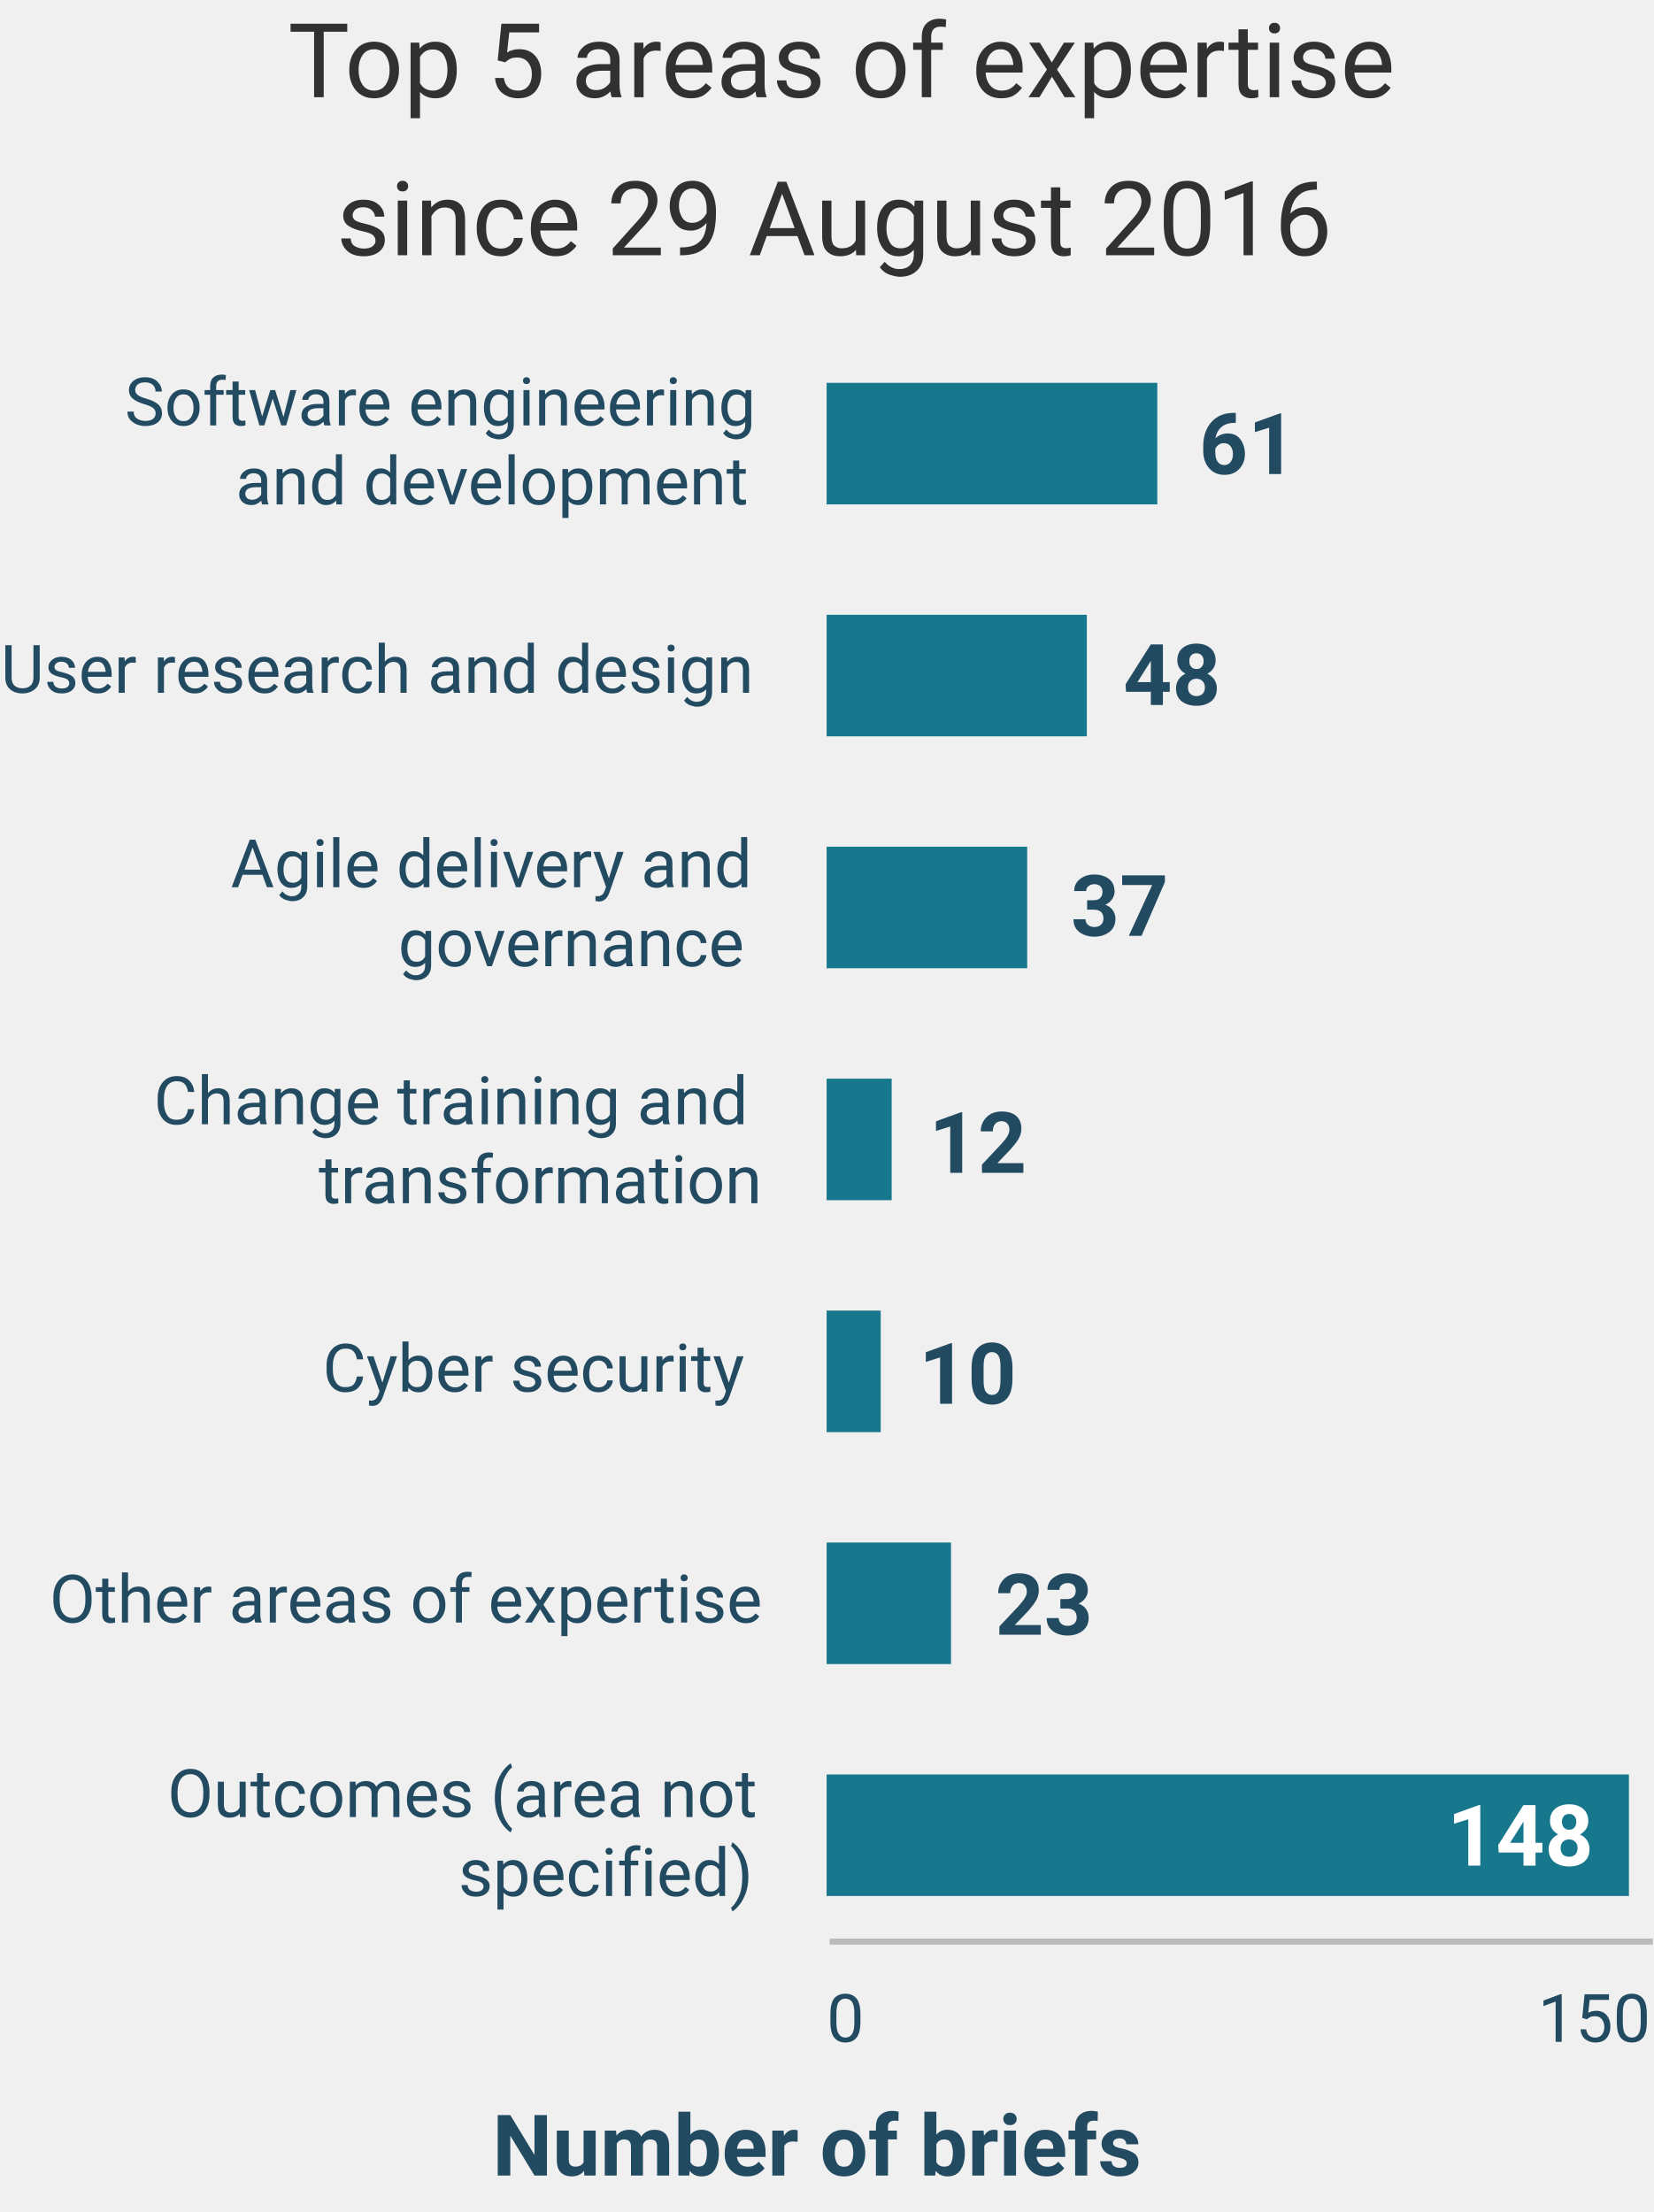
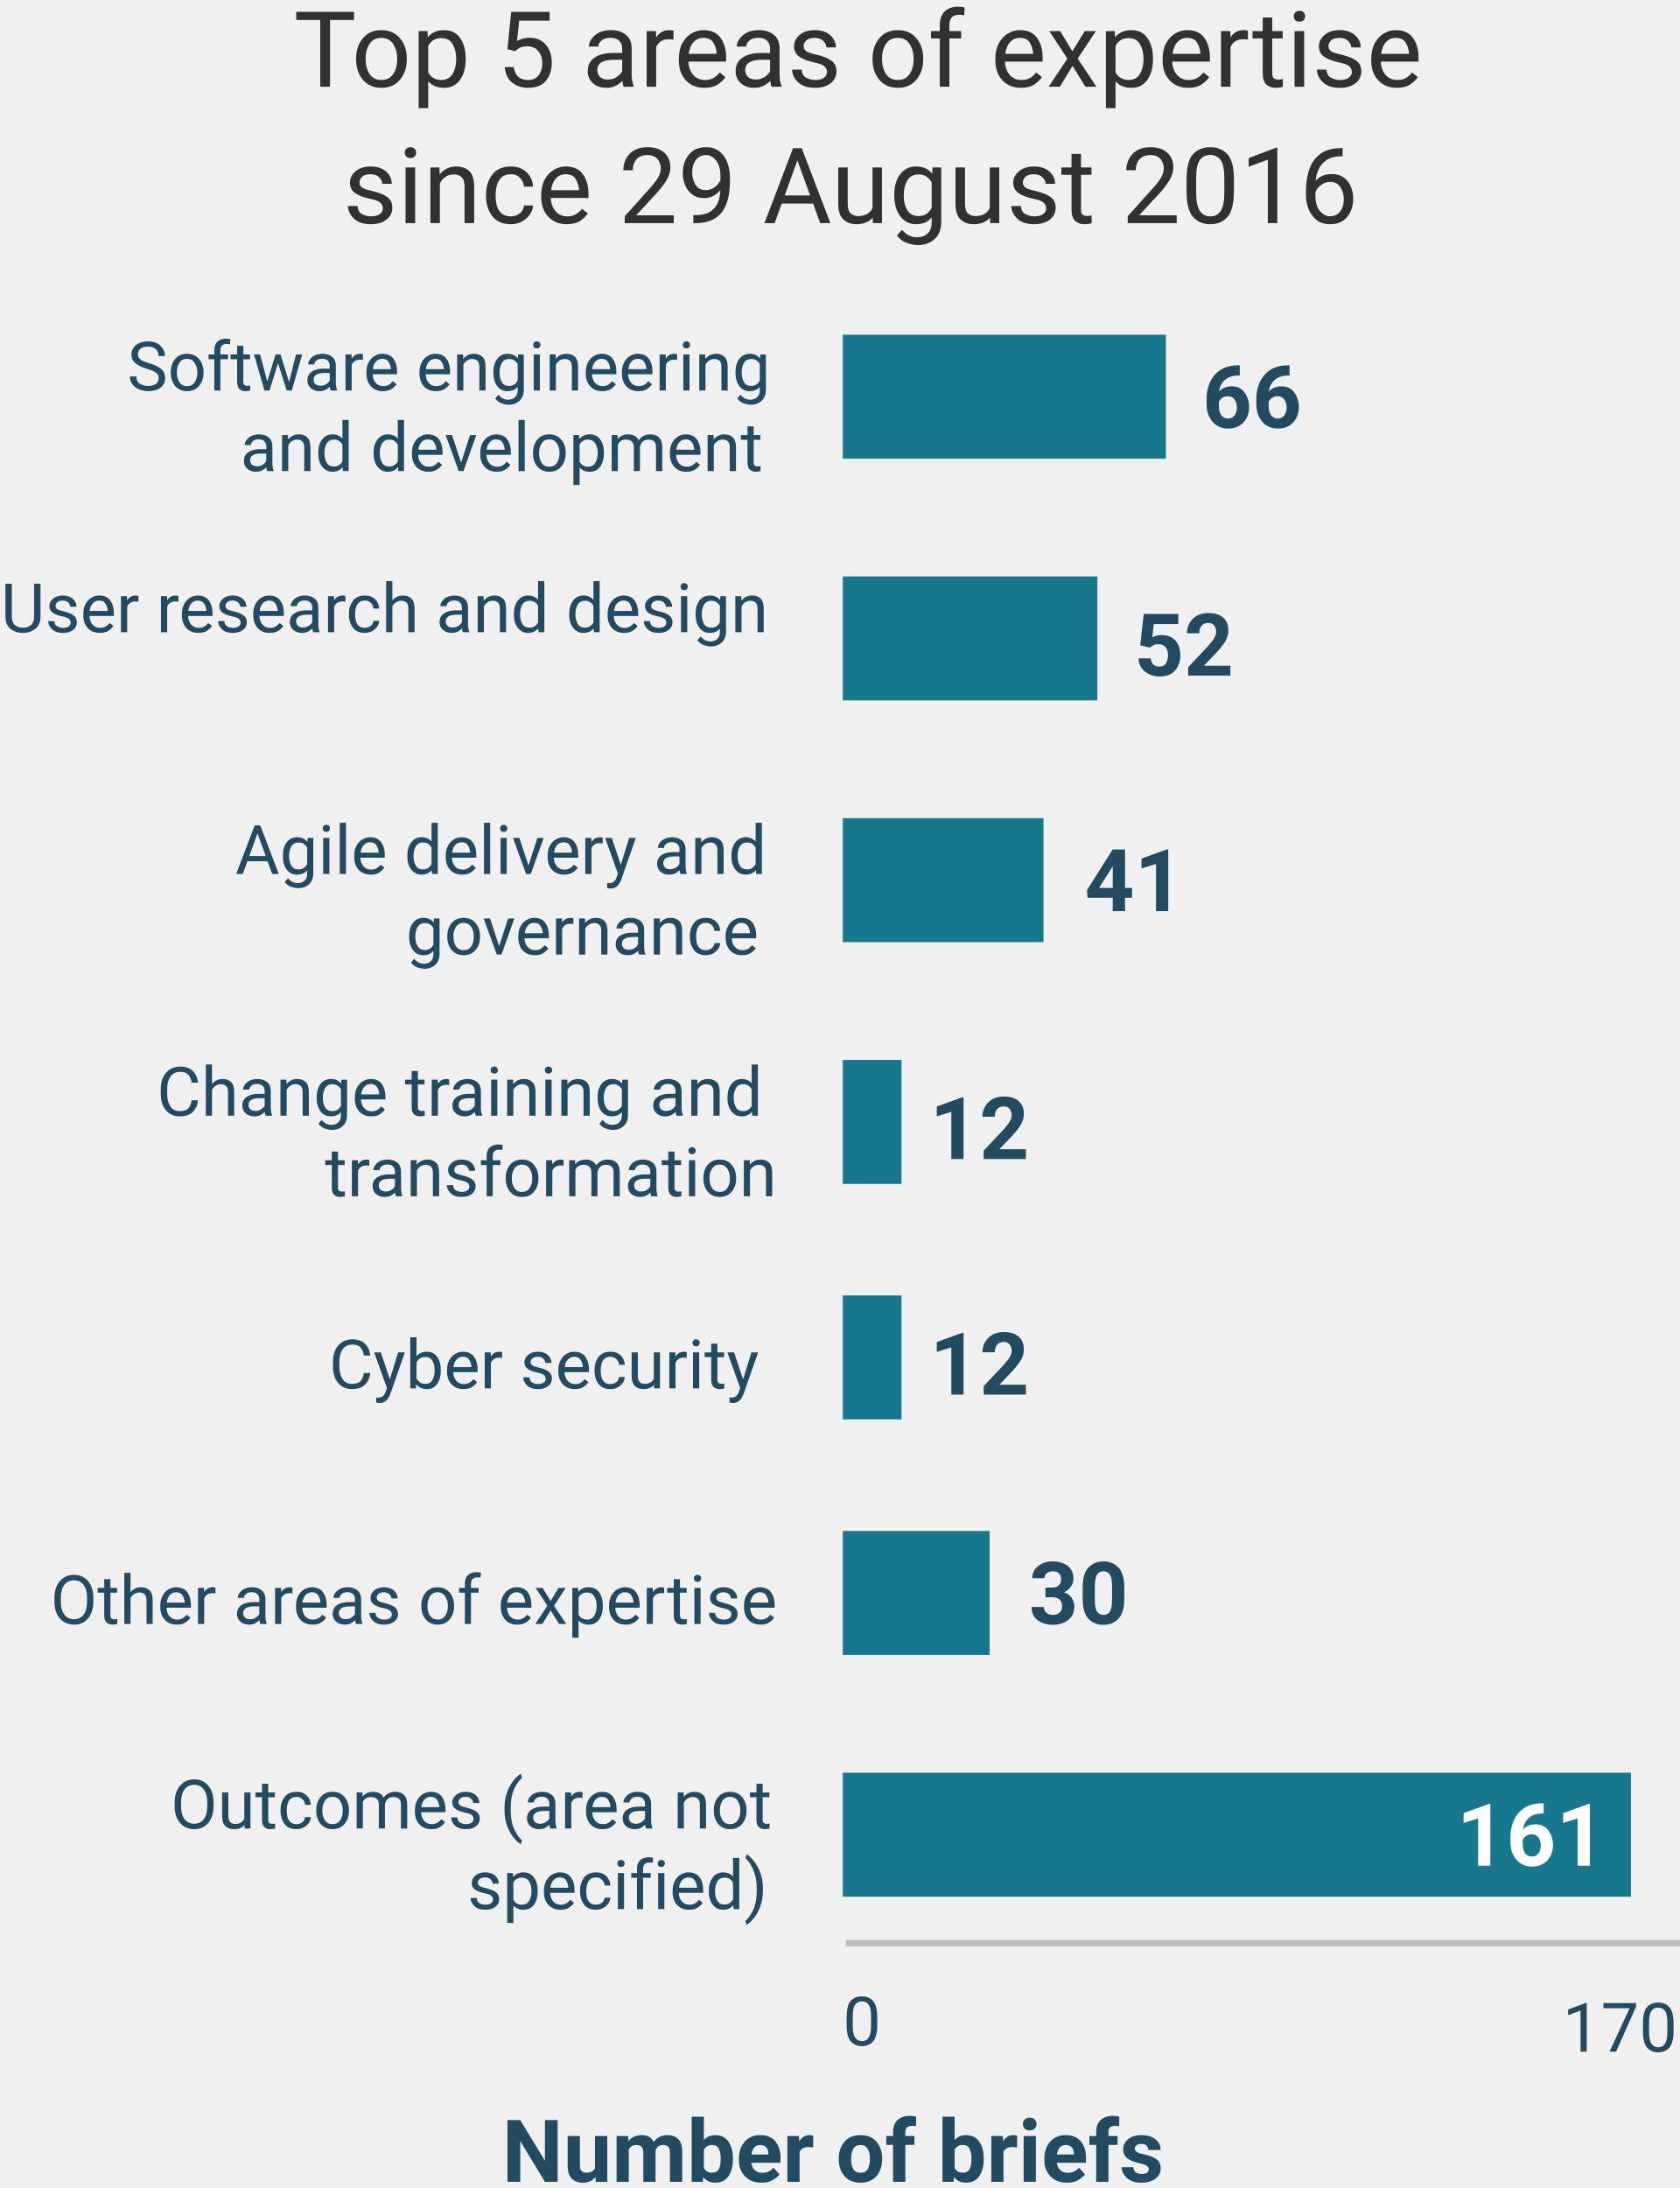
- <svg xmlns="http://www.w3.org/2000/svg" font-family="-apple-system, BlinkMacSystemFont, &quot;Segoe UI&quot;, Roboto, Helvetica, Arial, sans-serif, &quot;Apple Color Emoji&quot;, &quot;Segoe UI Emoji&quot;, &quot;Segoe UI Symbol&quot;" width="272px" height="364px" viewBox="0 0 272 364" version="1.1" style="background: #FFFFFF;">
+ <svg xmlns="http://www.w3.org/2000/svg" font-family="-apple-system, BlinkMacSystemFont, &quot;Segoe UI&quot;, Roboto, Helvetica, Arial, sans-serif, &quot;Apple Color Emoji&quot;, &quot;Segoe UI Emoji&quot;, &quot;Segoe UI Symbol&quot;" width="271px" height="353px" viewBox="0 0 271 353" version="1.1">
  <defs />
-   <g id="Symbols" stroke="none" stroke-width="1" fill="none" fill-rule="evenodd">
-     <g id="767-types-of-briefs-on-marketplace">
-       <g>
-         <g id="Group-16" transform="translate(136, 63)">
-           <text id="0-copy-5" font-size="11" font-weight="normal" fill="#224A61">
-             <tspan x="0" y="273">0</tspan>
+   <g id="Mocks" stroke="none" stroke-width="1" fill="none" fill-rule="evenodd">
+     <g id="Nov-monthly-report-less-than-767px" transform="translate(-24, -3424)">
+       <g id="767-types-of-briefs-on-marketplace" transform="translate(24, 3418)">
+         <g>
+           <g id="Group-16" transform="translate(136, 60)">
+             <text id="0-copy-5" font-size="11" font-weight="normal" fill="#224A61">
+               <tspan x="0" y="276">0</tspan>
+             </text>
+             <text id="170" font-size="11" font-weight="normal" fill="#224A61">
+               <tspan x="116.131" y="277">170</tspan>
+             </text>
+             <path d="M1,259.5 L200,259.5" id="Line-Copy-5" stroke="#BBBBBB" stroke-linecap="square" />
+             <rect id="Rectangle-10-Copy-28" fill="#17788D" x="0" y="0" width="52.14" height="20" />
+             <rect id="Rectangle-10-Copy-29" fill="#17788D" x="0" y="232" width="127.19" height="20" />
+             <rect id="Rectangle-10-Copy-30" fill="#17788D" x="0" y="39" width="41.08" height="20" />
+             <rect id="Rectangle-10-Copy-31" fill="#17788D" x="0" y="78" width="32.39" height="20" />
+             <rect id="Rectangle-10-Copy-32" fill="#17788D" x="0" y="193" width="23.7" height="20" />
+             <rect id="Rectangle-10-Copy-33" fill="#17788D" x="0" y="117" width="9.48" height="20" />
+             <rect id="Rectangle-10-Copy-34" fill="#17788D" x="0" y="155" width="9.48" height="20" />
+             <text id="161" font-size="14" font-weight="bold" fill="#FFFFFF">
+               <tspan x="99.026" y="247">161</tspan>
+             </text>
+             <text id="41" font-size="14" font-weight="bold" fill="#224A61">
+               <tspan x="39.018" y="93">41</tspan>
+             </text>
+             <text id="52" font-size="14" font-weight="bold" fill="#224A61">
+               <tspan x="47.018" y="55">52</tspan>
+             </text>
+             <text id="66" font-size="14" font-weight="bold" fill="#224A61">
+               <tspan x="58.018" y="15">66</tspan>
+             </text>
+             <text id="30" font-size="14" font-weight="bold" fill="#224A61">
+               <tspan x="30.018" y="208">30</tspan>
+             </text>
+             <text id="12" font-size="14" font-weight="bold" fill="#224A61">
+               <tspan x="14.018" y="133">12</tspan>
+             </text>
+             <text id="12" font-size="14" font-weight="bold" fill="#224A61">
+               <tspan x="14.018" y="171">12</tspan>
+             </text>
+           </g>
+           <text id="Software-engineering-Copy" font-size="11" font-weight="normal" fill="#224A61">
+             <tspan x="20.529" y="69">Software engineering </tspan>
+             <tspan x="38.78" y="82">and development</tspan>
          </text>
-           <text id="150-copy" font-size="11" font-weight="normal" fill="#224A61">
-             <tspan x="117.018" y="273">150</tspan>
+           <text id="Outcomes-(area-not-s" font-size="11" font-weight="normal" fill="#224A61">
+             <tspan x="27.544" y="301">Outcomes (area not </tspan>
+             <tspan x="75.417" y="314">specified)</tspan>
          </text>
-           <path d="M1,256.5 L135.438,256.5" id="Line-Copy-5" stroke="#BBBBBB" stroke-linecap="square" />
-           <rect id="Rectangle-10-Copy-28" fill="#17788D" x="0" y="0" width="54.406" height="20" />
-           <rect id="Rectangle-10-Copy-29" fill="#17788D" x="0" y="229" width="132.002" height="20" />
-           <rect id="Rectangle-10-Copy-30" fill="#17788D" x="0" y="38.167" width="42.812" height="20" />
-           <rect id="Rectangle-10-Copy-31" fill="#17788D" x="0" y="76.333" width="33.001" height="20" />
-           <rect id="Rectangle-10-Copy-32" fill="#17788D" x="0" y="190.833" width="20.47" height="20" />
-           <rect id="Rectangle-10-Copy-33" fill="#17788D" x="0" y="114.5" width="10.703" height="20" />
-           <rect id="Rectangle-10-Copy-34" fill="#17788D" x="0" y="152.667" width="8.9" height="20" />
-           <text id="61-copy" font-size="14" font-weight="bold" fill="#224A61">
-             <tspan x="61.277" y="15">61</tspan>
+           <text id="User-research-and-de-Copy-2" font-size="11" font-weight="normal" fill="#224A61">
+             <tspan x="0.13" y="108">User research and design</tspan>
          </text>
-           <text id="148-copy" font-size="14" font-weight="bold" fill="#FFFFFF">
-             <tspan x="102.076" y="244">148</tspan>
+           <text id="Agile-delivery-and-g-Copy" font-size="11" font-weight="normal" fill="#224A61">
+             <tspan x="37.958" y="147">Agile delivery and </tspan>
+             <tspan x="65.507" y="160">governance</tspan>
          </text>
-           <text id="48-copy" font-size="14" font-weight="bold" fill="#224A61">
-             <tspan x="48.796" y="53">48</tspan>
+           <text id="Other-areas-of-exper" font-size="11" font-weight="normal" fill="#224A61">
+             <tspan x="8.144" y="268">Other areas of expertise</tspan>
          </text>
-           <text id="37-copy" font-size="14" font-weight="bold" fill="#224A61">
-             <tspan x="40.17" y="91">37</tspan>
+           <text id="Change-training-and" font-size="11" font-weight="normal" fill="#224A61">
+             <tspan x="25.304" y="186">Change training and </tspan>
+             <tspan x="52.434" y="199">transformation</tspan>
          </text>
-           <text id="23" font-size="14" font-weight="bold" fill="#224A61">
-             <tspan x="27.739" y="206">23</tspan>
+           <text id="Cyber-security" font-size="11" font-weight="normal" fill="#224A61">
+             <tspan x="53.094" y="230">Cyber security</tspan>
          </text>
-           <text id="12-copy" font-size="14" font-weight="bold" fill="#224A61">
-             <tspan x="16.838" y="130">12</tspan>
+           <text id="Top-5-areas-of-exper" font-size="17" font-weight="normal" line-spacing="26" fill="#313131">
+             <tspan x="47.381" y="20">Top 5 areas of expertise </tspan>
+             <tspan x="55.375" y="42">since 29 August 2016</tspan>
          </text>
-           <text id="10" font-size="14" font-weight="bold" fill="#224A61">
-             <tspan x="15.168" y="168">10</tspan>
+           <text id="Number-of-briefs" font-size="14" font-weight="bold" fill="#224A61">
+             <tspan x="81" y="358">Number of briefs</tspan>
          </text>
        </g>
-         <text id="Software-engineering-Copy" font-size="11" font-weight="normal" fill="#224A61">
-           <tspan x="20.529" y="70">Software engineering </tspan>
-           <tspan x="38.78" y="83">and development</tspan>
-         </text>
-         <text id="Outcomes-(area-not-s" font-size="11" font-weight="normal" fill="#224A61">
-           <tspan x="27.544" y="299">Outcomes (area not </tspan>
-           <tspan x="75.417" y="312">specified)</tspan>
-         </text>
-         <text id="User-research-and-de-Copy-2" font-size="11" font-weight="normal" fill="#224A61">
-           <tspan x="0.13" y="114">User research and design</tspan>
-         </text>
-         <text id="Agile-delivery-and-g-Copy" font-size="11" font-weight="normal" fill="#224A61">
-           <tspan x="37.958" y="146">Agile delivery and </tspan>
-           <tspan x="65.507" y="159">governance</tspan>
-         </text>
-         <text id="Other-areas-of-exper" font-size="11" font-weight="normal" fill="#224A61">
-           <tspan x="8.144" y="267">Other areas of expertise</tspan>
-         </text>
-         <text id="Change-training-and" font-size="11" font-weight="normal" fill="#224A61">
-           <tspan x="25.304" y="185">Change training and </tspan>
-           <tspan x="52.434" y="198">transformation</tspan>
-         </text>
-         <text id="Cyber-security" font-size="11" font-weight="normal" fill="#224A61">
-           <tspan x="53.094" y="229">Cyber security</tspan>
-         </text>
-         <text id="Top-5-areas-of-exper" font-size="17" font-weight="normal" line-spacing="26" fill="#313131">
-           <tspan x="47.381" y="16">Top 5 areas of expertise </tspan>
-           <tspan x="55.375" y="42">since 29 August 2016</tspan>
-         </text>
-         <text id="Number-of-briefs" font-size="14" font-weight="bold" fill="#224A61">
-           <tspan x="81" y="358">Number of briefs</tspan>
-         </text>
      </g>
    </g>
  </g>
</svg>
